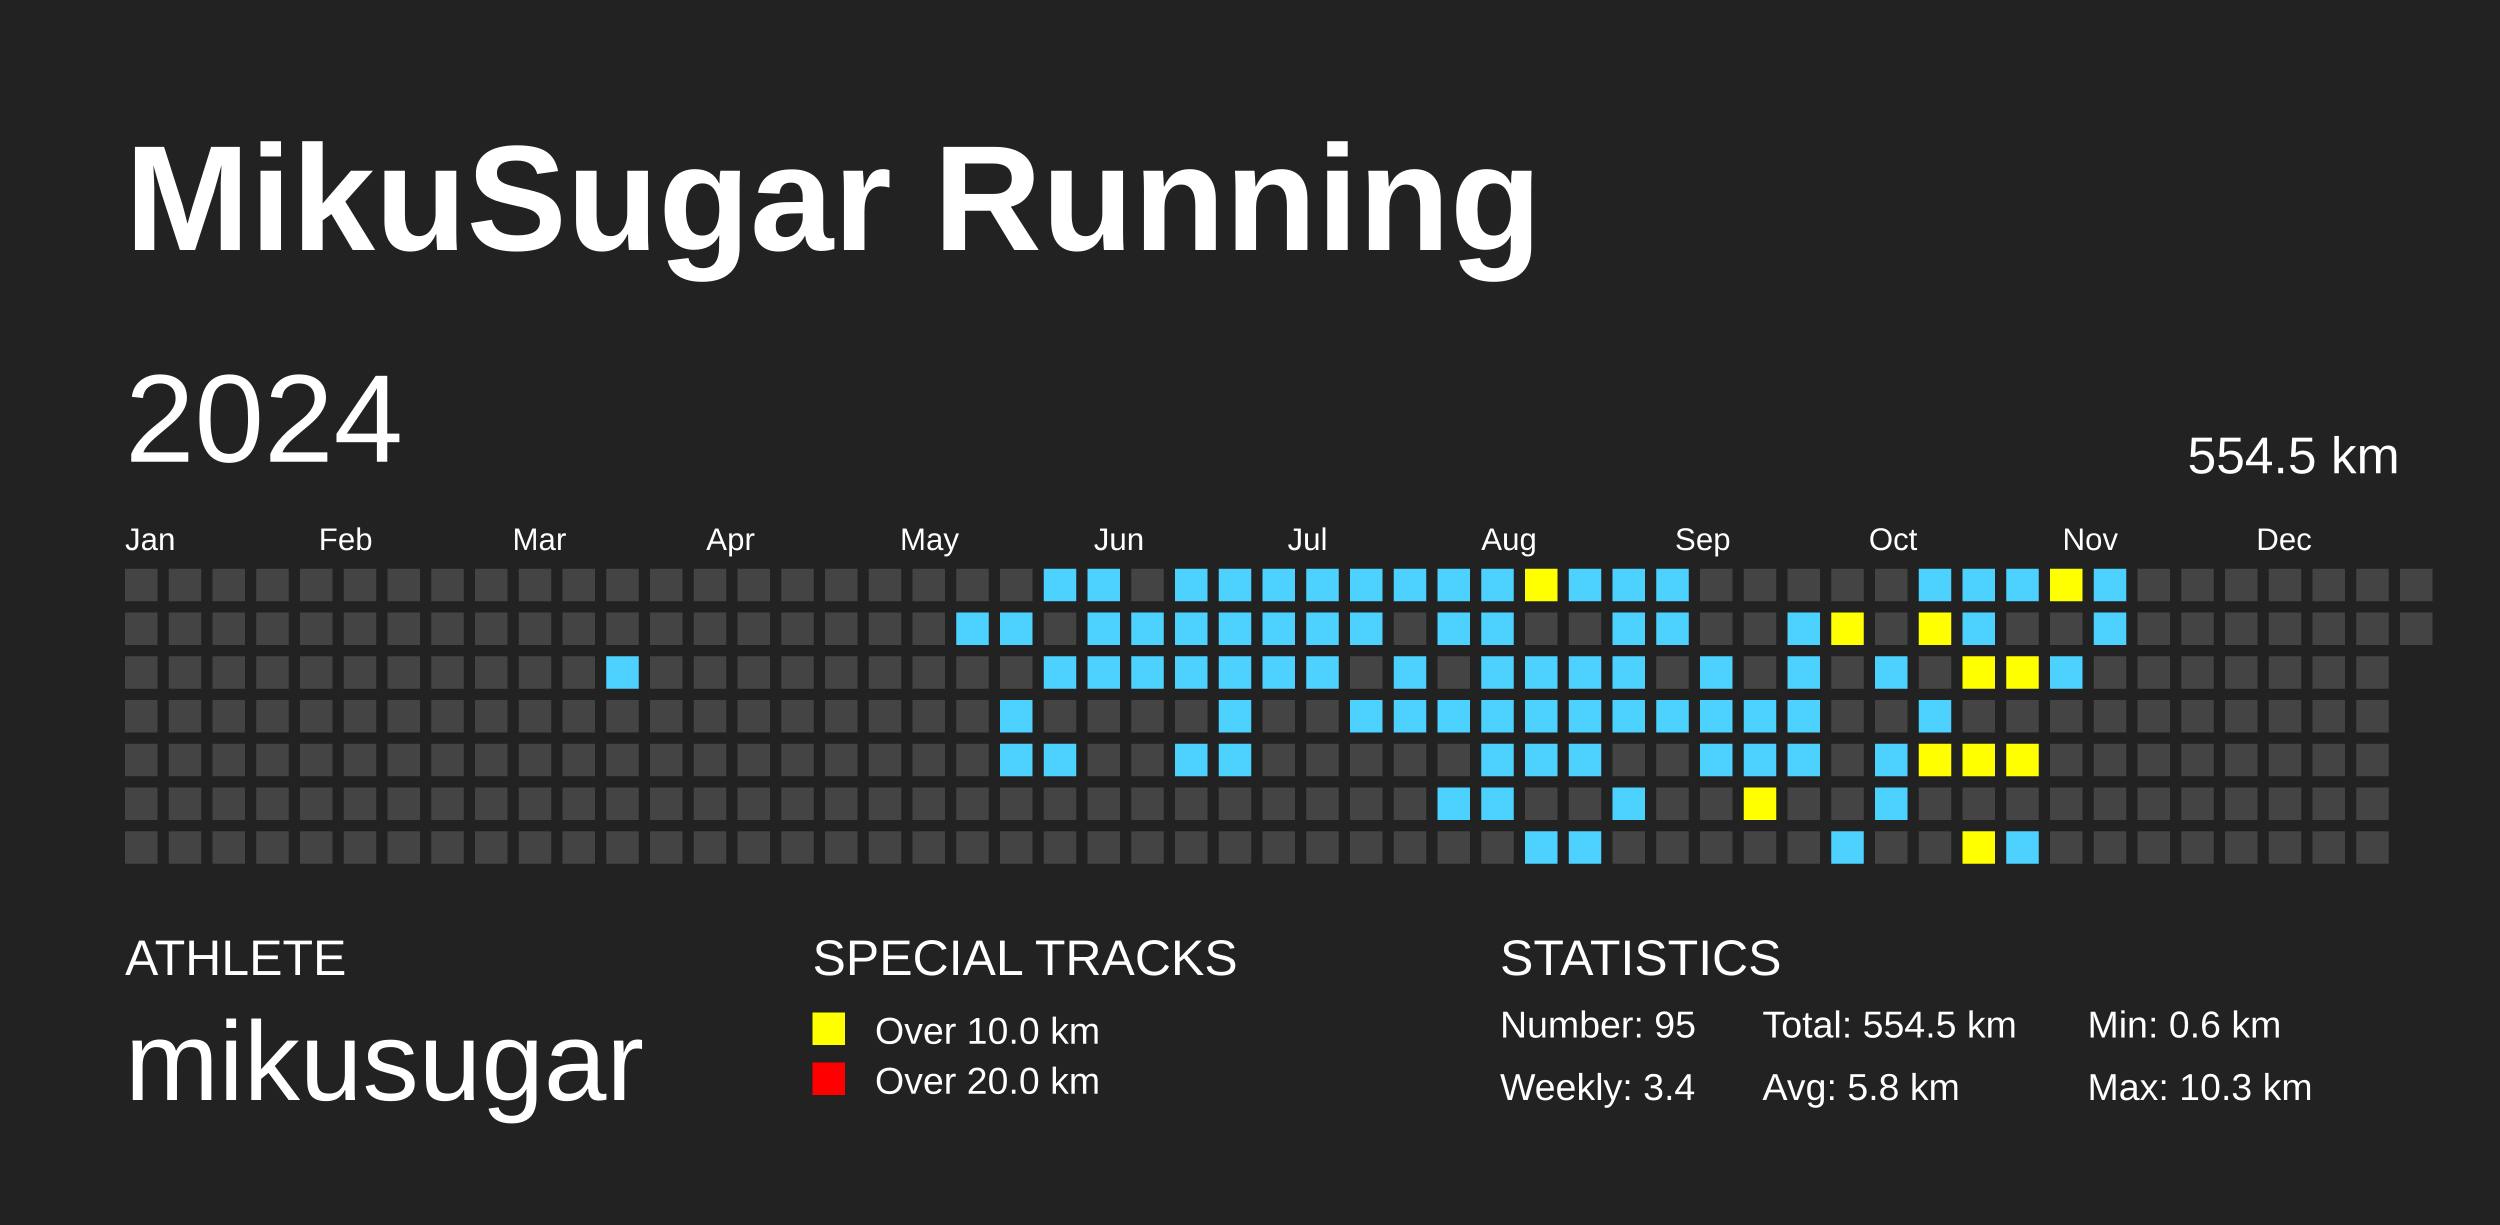
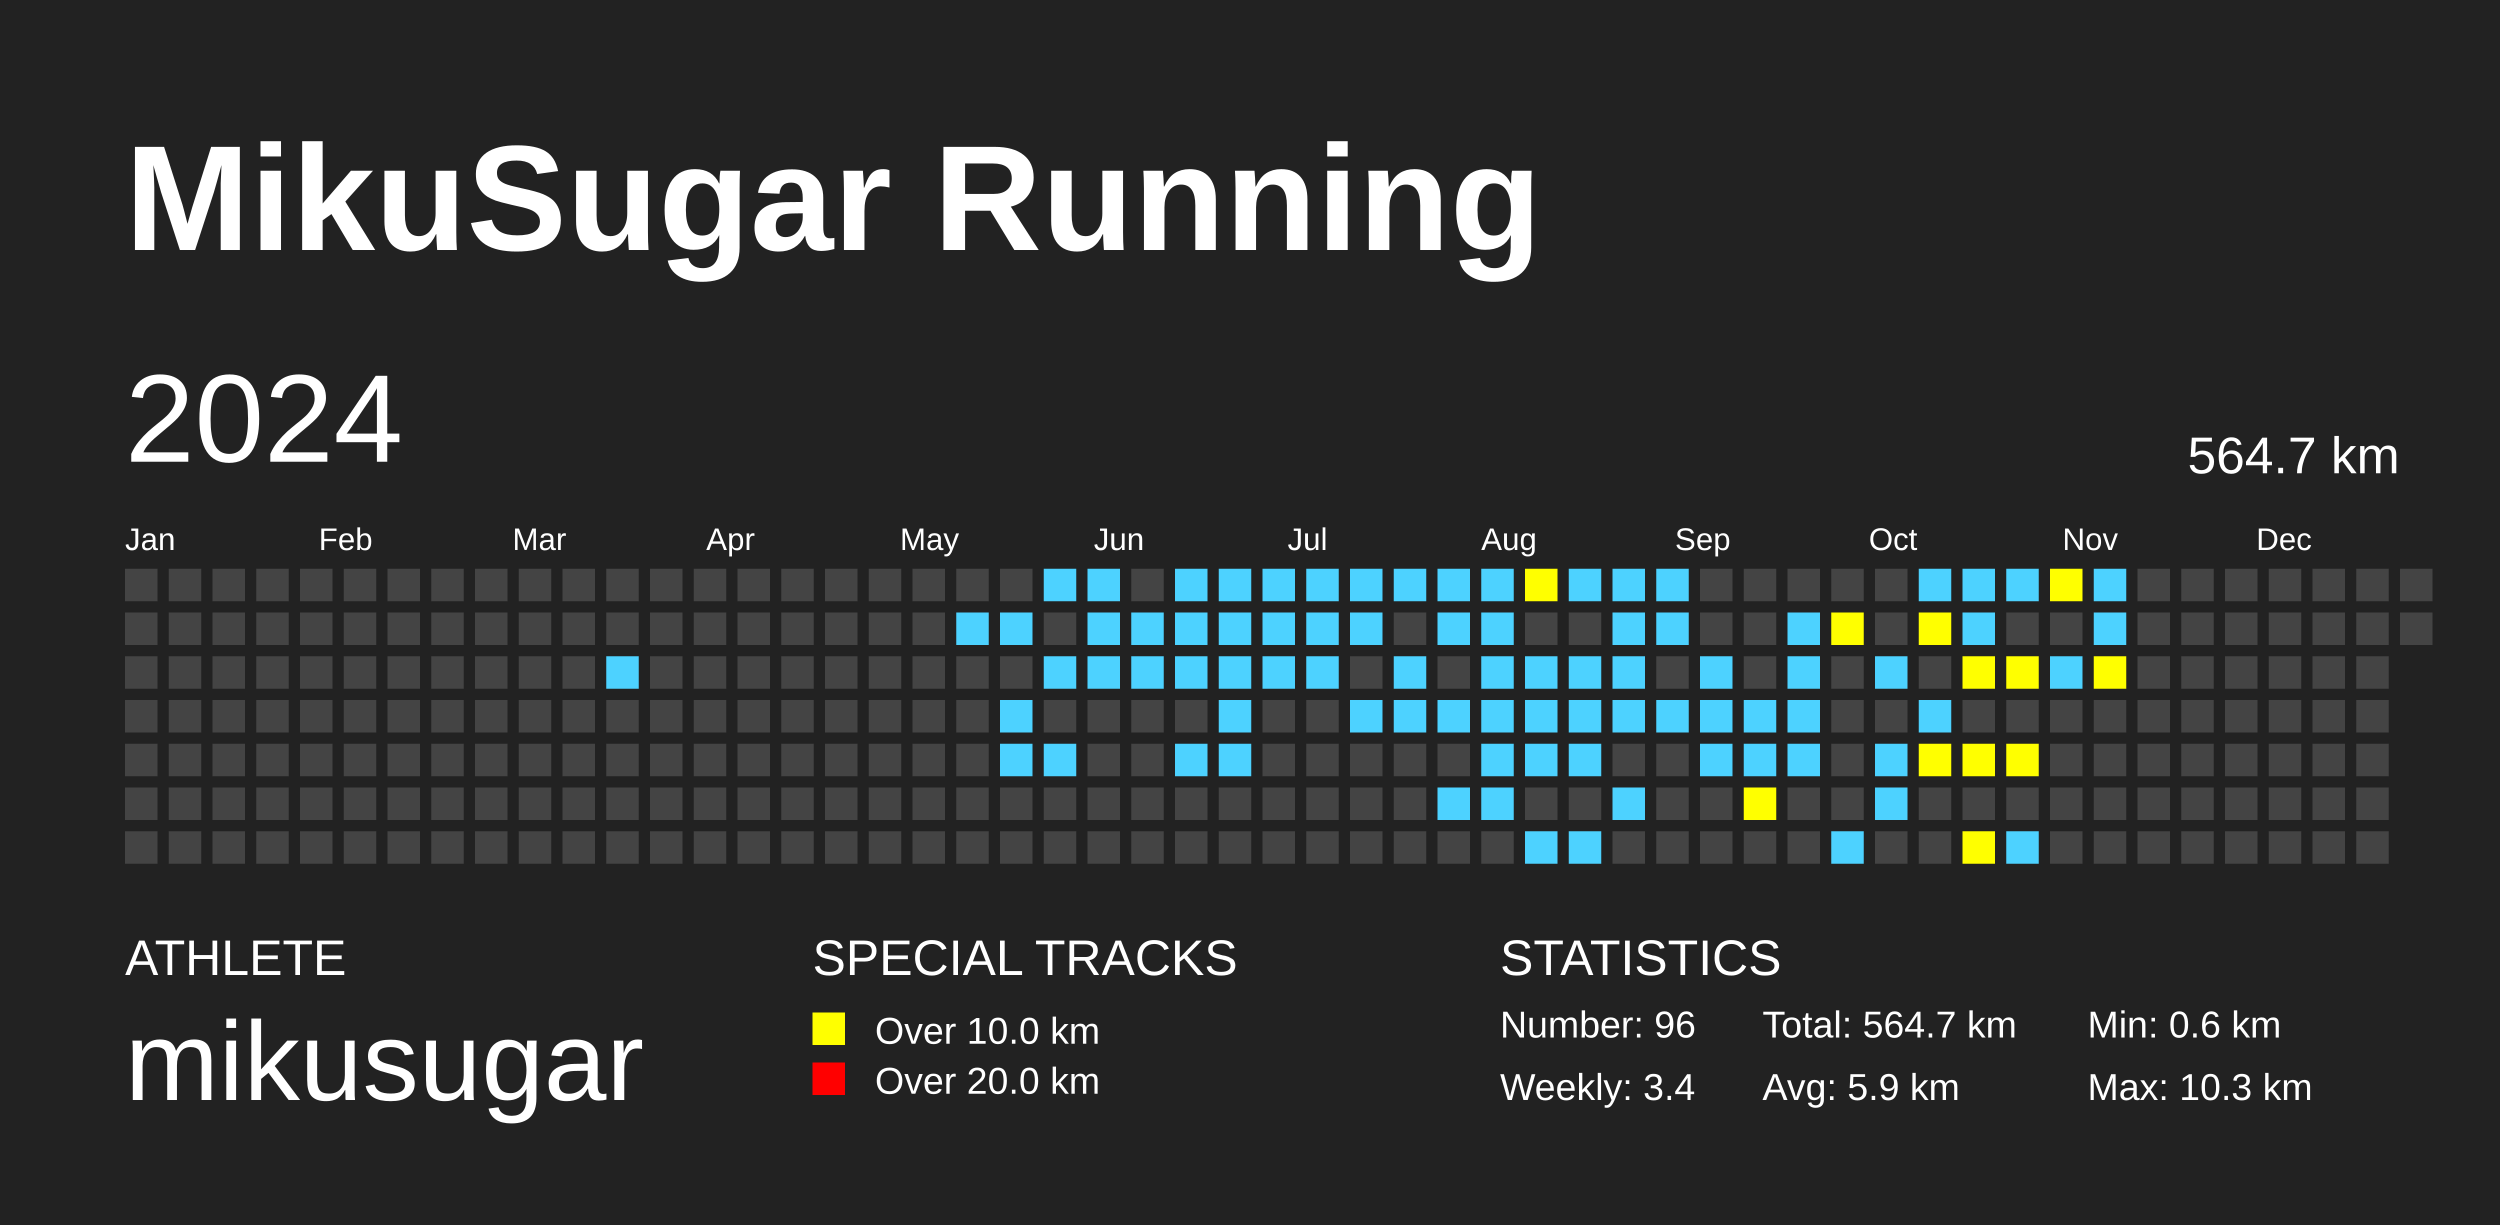
<svg xmlns="http://www.w3.org/2000/svg" baseProfile="full" height="98mm" version="1.1" viewBox="0,0,200,98" width="200mm">
  <defs />
  <rect fill="#222222" height="98" width="200" x="0" y="0" />
  <text fill="#FFFFFF" style="font-size:12px; font-family:Arial; font-weight:bold;" x="10" y="20">MikuSugar Running</text>
  <text fill="#FFFFFF" style="font-size:4px; font-family:Arial" x="10" y="78">ATHLETE</text>
  <text fill="#FFFFFF" style="font-size:9px; font-family:Arial" x="10" y="88">mikusugar</text>
  <text fill="#FFFFFF" style="font-size:4px; font-family:Arial" x="65" y="78">SPECIAL TRACKS</text>
  <rect fill="yellow" height="2.6" width="2.6" x="65" y="81" />
  <text fill="#FFFFFF" style="font-size:3px; font-family:Arial" x="70" y="83.5">Over 10.0 km</text>
  <rect fill="red" height="2.6" width="2.6" x="65" y="85" />
  <text fill="#FFFFFF" style="font-size:3px; font-family:Arial" x="70" y="87.5">Over 20.0 km</text>
  <text fill="#FFFFFF" style="font-size:4px; font-family:Arial" x="120" y="78">STATISTICS</text>
-   <text fill="#FFFFFF" style="font-size:3px; font-family:Arial" x="120" y="83">Number: 95</text>
+   <text fill="#FFFFFF" style="font-size:3px; font-family:Arial" x="120" y="83">Number: 96</text>
  <text fill="#FFFFFF" style="font-size:3px; font-family:Arial" x="120" y="88">Weekly: 3.4</text>
-   <text fill="#FFFFFF" style="font-size:3px; font-family:Arial" x="141" y="83">Total: 554.5 km</text>
-   <text fill="#FFFFFF" style="font-size:3px; font-family:Arial" x="141" y="88">Avg: 5.8 km</text>
+   <text fill="#FFFFFF" style="font-size:3px; font-family:Arial" x="141" y="83">Total: 564.7 km</text>
+   <text fill="#FFFFFF" style="font-size:3px; font-family:Arial" x="141" y="88">Avg: 5.9 km</text>
  <text fill="#FFFFFF" style="font-size:3px; font-family:Arial" x="167" y="83">Min: 0.6 km</text>
  <text fill="#FFFFFF" style="font-size:3px; font-family:Arial" x="167" y="88">Max: 10.3 km</text>
  <text dominant-baseline="hanging" fill="#FFFFFF" style="font-size:10.0px; font-family:Arial;" x="10" y="30">2024</text>
-   <text dominant-baseline="hanging" fill="#FFFFFF" style="font-size:4.125px; font-family:Arial;" x="175" y="35">554.5 km</text>
+   <text dominant-baseline="hanging" fill="#FFFFFF" style="font-size:4.125px; font-family:Arial;" x="175" y="35">564.7 km</text>
  <text fill="#FFFFFF" style="font-size:2.5px; font-family:Arial" x="10.0" y="44">Jan</text>
  <text fill="#FFFFFF" style="font-size:2.5px; font-family:Arial" x="25.5" y="44">Feb</text>
  <text fill="#FFFFFF" style="font-size:2.5px; font-family:Arial" x="41.0" y="44">Mar</text>
  <text fill="#FFFFFF" style="font-size:2.5px; font-family:Arial" x="56.5" y="44">Apr</text>
  <text fill="#FFFFFF" style="font-size:2.5px; font-family:Arial" x="72.0" y="44">May</text>
  <text fill="#FFFFFF" style="font-size:2.5px; font-family:Arial" x="87.5" y="44">Jun</text>
  <text fill="#FFFFFF" style="font-size:2.5px; font-family:Arial" x="103.0" y="44">Jul</text>
  <text fill="#FFFFFF" style="font-size:2.5px; font-family:Arial" x="118.5" y="44">Aug</text>
  <text fill="#FFFFFF" style="font-size:2.5px; font-family:Arial" x="134.0" y="44">Sep</text>
  <text fill="#FFFFFF" style="font-size:2.5px; font-family:Arial" x="149.5" y="44">Oct</text>
  <text fill="#FFFFFF" style="font-size:2.5px; font-family:Arial" x="165.0" y="44">Nov</text>
  <text fill="#FFFFFF" style="font-size:2.5px; font-family:Arial" x="180.5" y="44">Dec</text>
  <rect fill="#444444" height="2.6" width="2.6" x="10.0" y="45.5" />
  <rect fill="#444444" height="2.6" width="2.6" x="10.0" y="49.0" />
  <rect fill="#444444" height="2.6" width="2.6" x="10.0" y="52.5" />
  <rect fill="#444444" height="2.6" width="2.6" x="10.0" y="56.0" />
  <rect fill="#444444" height="2.6" width="2.6" x="10.0" y="59.5" />
  <rect fill="#444444" height="2.6" width="2.6" x="10.0" y="63.0" />
  <rect fill="#444444" height="2.6" width="2.6" x="10.0" y="66.5" />
  <rect fill="#444444" height="2.6" width="2.6" x="13.5" y="45.5" />
  <rect fill="#444444" height="2.6" width="2.6" x="13.5" y="49.0" />
  <rect fill="#444444" height="2.6" width="2.6" x="13.5" y="52.5" />
  <rect fill="#444444" height="2.6" width="2.6" x="13.5" y="56.0" />
  <rect fill="#444444" height="2.6" width="2.6" x="13.5" y="59.5" />
  <rect fill="#444444" height="2.6" width="2.6" x="13.5" y="63.0" />
  <rect fill="#444444" height="2.6" width="2.6" x="13.5" y="66.5" />
  <rect fill="#444444" height="2.6" width="2.6" x="17.0" y="45.5" />
  <rect fill="#444444" height="2.6" width="2.6" x="17.0" y="49.0" />
  <rect fill="#444444" height="2.6" width="2.6" x="17.0" y="52.5" />
  <rect fill="#444444" height="2.6" width="2.6" x="17.0" y="56.0" />
  <rect fill="#444444" height="2.6" width="2.6" x="17.0" y="59.5" />
  <rect fill="#444444" height="2.6" width="2.6" x="17.0" y="63.0" />
  <rect fill="#444444" height="2.6" width="2.6" x="17.0" y="66.5" />
  <rect fill="#444444" height="2.6" width="2.6" x="20.5" y="45.5" />
  <rect fill="#444444" height="2.6" width="2.6" x="20.5" y="49.0" />
  <rect fill="#444444" height="2.6" width="2.6" x="20.5" y="52.5" />
  <rect fill="#444444" height="2.6" width="2.6" x="20.5" y="56.0" />
  <rect fill="#444444" height="2.6" width="2.6" x="20.5" y="59.5" />
  <rect fill="#444444" height="2.6" width="2.6" x="20.5" y="63.0" />
  <rect fill="#444444" height="2.6" width="2.6" x="20.5" y="66.5" />
  <rect fill="#444444" height="2.6" width="2.6" x="24.0" y="45.5" />
  <rect fill="#444444" height="2.6" width="2.6" x="24.0" y="49.0" />
  <rect fill="#444444" height="2.6" width="2.6" x="24.0" y="52.5" />
  <rect fill="#444444" height="2.6" width="2.6" x="24.0" y="56.0" />
  <rect fill="#444444" height="2.6" width="2.6" x="24.0" y="59.5" />
  <rect fill="#444444" height="2.6" width="2.6" x="24.0" y="63.0" />
  <rect fill="#444444" height="2.6" width="2.6" x="24.0" y="66.5" />
  <rect fill="#444444" height="2.6" width="2.6" x="27.5" y="45.5" />
  <rect fill="#444444" height="2.6" width="2.6" x="27.5" y="49.0" />
  <rect fill="#444444" height="2.6" width="2.6" x="27.5" y="52.5" />
  <rect fill="#444444" height="2.6" width="2.6" x="27.5" y="56.0" />
  <rect fill="#444444" height="2.6" width="2.6" x="27.5" y="59.5" />
  <rect fill="#444444" height="2.6" width="2.6" x="27.5" y="63.0" />
  <rect fill="#444444" height="2.6" width="2.6" x="27.5" y="66.5" />
  <rect fill="#444444" height="2.6" width="2.6" x="31.0" y="45.5" />
  <rect fill="#444444" height="2.6" width="2.6" x="31.0" y="49.0" />
  <rect fill="#444444" height="2.6" width="2.6" x="31.0" y="52.5" />
  <rect fill="#444444" height="2.6" width="2.6" x="31.0" y="56.0" />
  <rect fill="#444444" height="2.6" width="2.6" x="31.0" y="59.5" />
  <rect fill="#444444" height="2.6" width="2.6" x="31.0" y="63.0" />
  <rect fill="#444444" height="2.6" width="2.6" x="31.0" y="66.5" />
  <rect fill="#444444" height="2.6" width="2.6" x="34.5" y="45.5" />
  <rect fill="#444444" height="2.6" width="2.6" x="34.5" y="49.0" />
  <rect fill="#444444" height="2.6" width="2.6" x="34.5" y="52.5" />
  <rect fill="#444444" height="2.6" width="2.6" x="34.5" y="56.0" />
  <rect fill="#444444" height="2.6" width="2.6" x="34.5" y="59.5" />
  <rect fill="#444444" height="2.6" width="2.6" x="34.5" y="63.0" />
  <rect fill="#444444" height="2.6" width="2.6" x="34.5" y="66.5" />
  <rect fill="#444444" height="2.6" width="2.6" x="38.0" y="45.5" />
  <rect fill="#444444" height="2.6" width="2.6" x="38.0" y="49.0" />
  <rect fill="#444444" height="2.6" width="2.6" x="38.0" y="52.5" />
  <rect fill="#444444" height="2.6" width="2.6" x="38.0" y="56.0" />
  <rect fill="#444444" height="2.6" width="2.6" x="38.0" y="59.5" />
  <rect fill="#444444" height="2.6" width="2.6" x="38.0" y="63.0" />
  <rect fill="#444444" height="2.6" width="2.6" x="38.0" y="66.5" />
  <rect fill="#444444" height="2.6" width="2.6" x="41.5" y="45.5" />
  <rect fill="#444444" height="2.6" width="2.6" x="41.5" y="49.0" />
  <rect fill="#444444" height="2.6" width="2.6" x="41.5" y="52.5" />
  <rect fill="#444444" height="2.6" width="2.6" x="41.5" y="56.0" />
  <rect fill="#444444" height="2.6" width="2.6" x="41.5" y="59.5" />
  <rect fill="#444444" height="2.6" width="2.6" x="41.5" y="63.0" />
  <rect fill="#444444" height="2.6" width="2.6" x="41.5" y="66.5" />
  <rect fill="#444444" height="2.6" width="2.6" x="45.0" y="45.5" />
  <rect fill="#444444" height="2.6" width="2.6" x="45.0" y="49.0" />
  <rect fill="#444444" height="2.6" width="2.6" x="45.0" y="52.5" />
  <rect fill="#444444" height="2.6" width="2.6" x="45.0" y="56.0" />
  <rect fill="#444444" height="2.6" width="2.6" x="45.0" y="59.5" />
  <rect fill="#444444" height="2.6" width="2.6" x="45.0" y="63.0" />
  <rect fill="#444444" height="2.6" width="2.6" x="45.0" y="66.5" />
  <rect fill="#444444" height="2.6" width="2.6" x="48.5" y="45.5" />
  <rect fill="#444444" height="2.6" width="2.6" x="48.5" y="49.0" />
  <rect fill="#4DD2FF" height="2.6" width="2.6" x="48.5" y="52.5" />
  <rect fill="#444444" height="2.6" width="2.6" x="48.5" y="56.0" />
  <rect fill="#444444" height="2.6" width="2.6" x="48.5" y="59.5" />
  <rect fill="#444444" height="2.6" width="2.6" x="48.5" y="63.0" />
  <rect fill="#444444" height="2.6" width="2.6" x="48.5" y="66.5" />
  <rect fill="#444444" height="2.6" width="2.6" x="52.0" y="45.5" />
  <rect fill="#444444" height="2.6" width="2.6" x="52.0" y="49.0" />
  <rect fill="#444444" height="2.6" width="2.6" x="52.0" y="52.5" />
  <rect fill="#444444" height="2.6" width="2.6" x="52.0" y="56.0" />
  <rect fill="#444444" height="2.6" width="2.6" x="52.0" y="59.5" />
  <rect fill="#444444" height="2.6" width="2.6" x="52.0" y="63.0" />
  <rect fill="#444444" height="2.6" width="2.6" x="52.0" y="66.5" />
  <rect fill="#444444" height="2.6" width="2.6" x="55.5" y="45.5" />
  <rect fill="#444444" height="2.6" width="2.6" x="55.5" y="49.0" />
  <rect fill="#444444" height="2.6" width="2.6" x="55.5" y="52.5" />
  <rect fill="#444444" height="2.6" width="2.6" x="55.5" y="56.0" />
  <rect fill="#444444" height="2.6" width="2.6" x="55.5" y="59.5" />
  <rect fill="#444444" height="2.6" width="2.6" x="55.5" y="63.0" />
  <rect fill="#444444" height="2.6" width="2.6" x="55.5" y="66.5" />
  <rect fill="#444444" height="2.6" width="2.6" x="59.0" y="45.5" />
  <rect fill="#444444" height="2.6" width="2.6" x="59.0" y="49.0" />
  <rect fill="#444444" height="2.6" width="2.6" x="59.0" y="52.5" />
  <rect fill="#444444" height="2.6" width="2.6" x="59.0" y="56.0" />
  <rect fill="#444444" height="2.6" width="2.6" x="59.0" y="59.5" />
  <rect fill="#444444" height="2.6" width="2.6" x="59.0" y="63.0" />
  <rect fill="#444444" height="2.6" width="2.6" x="59.0" y="66.5" />
  <rect fill="#444444" height="2.6" width="2.6" x="62.5" y="45.5" />
  <rect fill="#444444" height="2.6" width="2.6" x="62.5" y="49.0" />
  <rect fill="#444444" height="2.6" width="2.6" x="62.5" y="52.5" />
  <rect fill="#444444" height="2.6" width="2.6" x="62.5" y="56.0" />
  <rect fill="#444444" height="2.6" width="2.6" x="62.5" y="59.5" />
  <rect fill="#444444" height="2.6" width="2.6" x="62.5" y="63.0" />
  <rect fill="#444444" height="2.6" width="2.6" x="62.5" y="66.5" />
  <rect fill="#444444" height="2.6" width="2.6" x="66.0" y="45.5" />
  <rect fill="#444444" height="2.6" width="2.6" x="66.0" y="49.0" />
  <rect fill="#444444" height="2.6" width="2.6" x="66.0" y="52.5" />
  <rect fill="#444444" height="2.6" width="2.6" x="66.0" y="56.0" />
  <rect fill="#444444" height="2.6" width="2.6" x="66.0" y="59.5" />
  <rect fill="#444444" height="2.6" width="2.6" x="66.0" y="63.0" />
  <rect fill="#444444" height="2.6" width="2.6" x="66.0" y="66.5" />
  <rect fill="#444444" height="2.6" width="2.6" x="69.5" y="45.5" />
  <rect fill="#444444" height="2.6" width="2.6" x="69.5" y="49.0" />
  <rect fill="#444444" height="2.6" width="2.6" x="69.5" y="52.5" />
  <rect fill="#444444" height="2.6" width="2.6" x="69.5" y="56.0" />
  <rect fill="#444444" height="2.6" width="2.6" x="69.5" y="59.5" />
  <rect fill="#444444" height="2.6" width="2.6" x="69.5" y="63.0" />
  <rect fill="#444444" height="2.6" width="2.6" x="69.5" y="66.5" />
  <rect fill="#444444" height="2.6" width="2.6" x="73.0" y="45.5" />
  <rect fill="#444444" height="2.6" width="2.6" x="73.0" y="49.0" />
  <rect fill="#444444" height="2.6" width="2.6" x="73.0" y="52.5" />
  <rect fill="#444444" height="2.6" width="2.6" x="73.0" y="56.0" />
  <rect fill="#444444" height="2.6" width="2.6" x="73.0" y="59.5" />
  <rect fill="#444444" height="2.6" width="2.6" x="73.0" y="63.0" />
  <rect fill="#444444" height="2.6" width="2.6" x="73.0" y="66.5" />
  <rect fill="#444444" height="2.6" width="2.6" x="76.5" y="45.5" />
  <rect fill="#4DD2FF" height="2.6" width="2.6" x="76.5" y="49.0" />
  <rect fill="#444444" height="2.6" width="2.6" x="76.5" y="52.5" />
  <rect fill="#444444" height="2.6" width="2.6" x="76.5" y="56.0" />
  <rect fill="#444444" height="2.6" width="2.6" x="76.5" y="59.5" />
  <rect fill="#444444" height="2.6" width="2.6" x="76.5" y="63.0" />
  <rect fill="#444444" height="2.6" width="2.6" x="76.5" y="66.5" />
  <rect fill="#444444" height="2.6" width="2.6" x="80.0" y="45.5" />
  <rect fill="#4DD2FF" height="2.6" width="2.6" x="80.0" y="49.0" />
  <rect fill="#444444" height="2.6" width="2.6" x="80.0" y="52.5" />
  <rect fill="#4DD2FF" height="2.6" width="2.6" x="80.0" y="56.0" />
  <rect fill="#4DD2FF" height="2.6" width="2.6" x="80.0" y="59.5" />
  <rect fill="#444444" height="2.6" width="2.6" x="80.0" y="63.0" />
  <rect fill="#444444" height="2.6" width="2.6" x="80.0" y="66.5" />
  <rect fill="#4DD2FF" height="2.6" width="2.6" x="83.5" y="45.5" />
  <rect fill="#444444" height="2.6" width="2.6" x="83.5" y="49.0" />
  <rect fill="#4DD2FF" height="2.6" width="2.6" x="83.5" y="52.5" />
  <rect fill="#444444" height="2.6" width="2.6" x="83.5" y="56.0" />
  <rect fill="#4DD2FF" height="2.6" width="2.6" x="83.5" y="59.5" />
  <rect fill="#444444" height="2.6" width="2.6" x="83.5" y="63.0" />
  <rect fill="#444444" height="2.6" width="2.6" x="83.5" y="66.5" />
  <rect fill="#4DD2FF" height="2.6" width="2.6" x="87.0" y="45.5" />
  <rect fill="#4DD2FF" height="2.6" width="2.6" x="87.0" y="49.0" />
  <rect fill="#4DD2FF" height="2.6" width="2.6" x="87.0" y="52.5" />
  <rect fill="#444444" height="2.6" width="2.6" x="87.0" y="56.0" />
  <rect fill="#444444" height="2.6" width="2.6" x="87.0" y="59.5" />
  <rect fill="#444444" height="2.6" width="2.6" x="87.0" y="63.0" />
  <rect fill="#444444" height="2.6" width="2.6" x="87.0" y="66.5" />
  <rect fill="#444444" height="2.6" width="2.6" x="90.5" y="45.5" />
  <rect fill="#4DD2FF" height="2.6" width="2.6" x="90.5" y="49.0" />
  <rect fill="#4DD2FF" height="2.6" width="2.6" x="90.5" y="52.5" />
  <rect fill="#444444" height="2.6" width="2.6" x="90.5" y="56.0" />
  <rect fill="#444444" height="2.6" width="2.6" x="90.5" y="59.5" />
  <rect fill="#444444" height="2.6" width="2.6" x="90.5" y="63.0" />
  <rect fill="#444444" height="2.6" width="2.6" x="90.5" y="66.5" />
  <rect fill="#4DD2FF" height="2.6" width="2.6" x="94.0" y="45.5" />
  <rect fill="#4DD2FF" height="2.6" width="2.6" x="94.0" y="49.0" />
  <rect fill="#4DD2FF" height="2.6" width="2.6" x="94.0" y="52.5" />
  <rect fill="#444444" height="2.6" width="2.6" x="94.0" y="56.0" />
  <rect fill="#4DD2FF" height="2.6" width="2.6" x="94.0" y="59.5" />
  <rect fill="#444444" height="2.6" width="2.6" x="94.0" y="63.0" />
  <rect fill="#444444" height="2.6" width="2.6" x="94.0" y="66.5" />
  <rect fill="#4DD2FF" height="2.6" width="2.6" x="97.5" y="45.5" />
  <rect fill="#4DD2FF" height="2.6" width="2.6" x="97.5" y="49.0" />
  <rect fill="#4DD2FF" height="2.6" width="2.6" x="97.5" y="52.5" />
  <rect fill="#4DD2FF" height="2.6" width="2.6" x="97.5" y="56.0" />
  <rect fill="#4DD2FF" height="2.6" width="2.6" x="97.5" y="59.5" />
  <rect fill="#444444" height="2.6" width="2.6" x="97.5" y="63.0" />
  <rect fill="#444444" height="2.6" width="2.6" x="97.5" y="66.5" />
  <rect fill="#4DD2FF" height="2.6" width="2.6" x="101.0" y="45.5" />
  <rect fill="#4DD2FF" height="2.6" width="2.6" x="101.0" y="49.0" />
  <rect fill="#4DD2FF" height="2.6" width="2.6" x="101.0" y="52.5" />
  <rect fill="#444444" height="2.6" width="2.6" x="101.0" y="56.0" />
  <rect fill="#444444" height="2.6" width="2.6" x="101.0" y="59.5" />
  <rect fill="#444444" height="2.6" width="2.6" x="101.0" y="63.0" />
  <rect fill="#444444" height="2.6" width="2.6" x="101.0" y="66.5" />
  <rect fill="#4DD2FF" height="2.6" width="2.6" x="104.5" y="45.5" />
  <rect fill="#4DD2FF" height="2.6" width="2.6" x="104.5" y="49.0" />
  <rect fill="#4DD2FF" height="2.6" width="2.6" x="104.5" y="52.5" />
  <rect fill="#444444" height="2.6" width="2.6" x="104.5" y="56.0" />
  <rect fill="#444444" height="2.6" width="2.6" x="104.5" y="59.5" />
  <rect fill="#444444" height="2.6" width="2.6" x="104.5" y="63.0" />
  <rect fill="#444444" height="2.6" width="2.6" x="104.5" y="66.5" />
  <rect fill="#4DD2FF" height="2.6" width="2.6" x="108.0" y="45.5" />
  <rect fill="#4DD2FF" height="2.6" width="2.6" x="108.0" y="49.0" />
  <rect fill="#444444" height="2.6" width="2.6" x="108.0" y="52.5" />
  <rect fill="#4DD2FF" height="2.6" width="2.6" x="108.0" y="56.0" />
  <rect fill="#444444" height="2.6" width="2.6" x="108.0" y="59.5" />
  <rect fill="#444444" height="2.6" width="2.6" x="108.0" y="63.0" />
  <rect fill="#444444" height="2.6" width="2.6" x="108.0" y="66.5" />
  <rect fill="#4DD2FF" height="2.6" width="2.6" x="111.5" y="45.5" />
  <rect fill="#444444" height="2.6" width="2.6" x="111.5" y="49.0" />
  <rect fill="#4DD2FF" height="2.6" width="2.6" x="111.5" y="52.5" />
  <rect fill="#4DD2FF" height="2.6" width="2.6" x="111.5" y="56.0" />
  <rect fill="#444444" height="2.6" width="2.6" x="111.5" y="59.5" />
  <rect fill="#444444" height="2.6" width="2.6" x="111.5" y="63.0" />
  <rect fill="#444444" height="2.6" width="2.6" x="111.5" y="66.5" />
  <rect fill="#4DD2FF" height="2.6" width="2.6" x="115.0" y="45.5" />
  <rect fill="#4DD2FF" height="2.6" width="2.6" x="115.0" y="49.0" />
  <rect fill="#444444" height="2.6" width="2.6" x="115.0" y="52.5" />
  <rect fill="#4DD2FF" height="2.6" width="2.6" x="115.0" y="56.0" />
  <rect fill="#444444" height="2.6" width="2.6" x="115.0" y="59.5" />
  <rect fill="#4DD2FF" height="2.6" width="2.6" x="115.0" y="63.0" />
  <rect fill="#444444" height="2.6" width="2.6" x="115.0" y="66.5" />
  <rect fill="#4DD2FF" height="2.6" width="2.6" x="118.5" y="45.5" />
  <rect fill="#4DD2FF" height="2.6" width="2.6" x="118.5" y="49.0" />
  <rect fill="#4DD2FF" height="2.6" width="2.6" x="118.5" y="52.5" />
  <rect fill="#4DD2FF" height="2.6" width="2.6" x="118.5" y="56.0" />
  <rect fill="#4DD2FF" height="2.6" width="2.6" x="118.5" y="59.5" />
  <rect fill="#4DD2FF" height="2.6" width="2.6" x="118.5" y="63.0" />
  <rect fill="#444444" height="2.6" width="2.6" x="118.5" y="66.5" />
  <rect fill="yellow" height="2.6" width="2.6" x="122.0" y="45.5" />
  <rect fill="#444444" height="2.6" width="2.6" x="122.0" y="49.0" />
  <rect fill="#4DD2FF" height="2.6" width="2.6" x="122.0" y="52.5" />
  <rect fill="#4DD2FF" height="2.6" width="2.6" x="122.0" y="56.0" />
  <rect fill="#4DD2FF" height="2.6" width="2.6" x="122.0" y="59.5" />
  <rect fill="#444444" height="2.6" width="2.6" x="122.0" y="63.0" />
  <rect fill="#4DD2FF" height="2.6" width="2.6" x="122.0" y="66.5" />
  <rect fill="#4DD2FF" height="2.6" width="2.6" x="125.5" y="45.5" />
  <rect fill="#444444" height="2.6" width="2.6" x="125.5" y="49.0" />
  <rect fill="#4DD2FF" height="2.6" width="2.6" x="125.5" y="52.5" />
  <rect fill="#4DD2FF" height="2.6" width="2.6" x="125.5" y="56.0" />
  <rect fill="#4DD2FF" height="2.6" width="2.6" x="125.5" y="59.5" />
  <rect fill="#444444" height="2.6" width="2.6" x="125.5" y="63.0" />
  <rect fill="#4DD2FF" height="2.6" width="2.6" x="125.5" y="66.5" />
  <rect fill="#4DD2FF" height="2.6" width="2.6" x="129.0" y="45.5" />
  <rect fill="#4DD2FF" height="2.6" width="2.6" x="129.0" y="49.0" />
  <rect fill="#4DD2FF" height="2.6" width="2.6" x="129.0" y="52.5" />
  <rect fill="#4DD2FF" height="2.6" width="2.6" x="129.0" y="56.0" />
  <rect fill="#444444" height="2.6" width="2.6" x="129.0" y="59.5" />
  <rect fill="#4DD2FF" height="2.6" width="2.6" x="129.0" y="63.0" />
  <rect fill="#444444" height="2.6" width="2.6" x="129.0" y="66.5" />
  <rect fill="#4DD2FF" height="2.6" width="2.6" x="132.5" y="45.5" />
  <rect fill="#4DD2FF" height="2.6" width="2.6" x="132.5" y="49.0" />
  <rect fill="#444444" height="2.6" width="2.6" x="132.5" y="52.5" />
  <rect fill="#4DD2FF" height="2.6" width="2.6" x="132.5" y="56.0" />
  <rect fill="#444444" height="2.6" width="2.6" x="132.5" y="59.5" />
  <rect fill="#444444" height="2.6" width="2.6" x="132.5" y="63.0" />
  <rect fill="#444444" height="2.6" width="2.6" x="132.5" y="66.5" />
  <rect fill="#444444" height="2.6" width="2.6" x="136.0" y="45.5" />
  <rect fill="#444444" height="2.6" width="2.6" x="136.0" y="49.0" />
  <rect fill="#4DD2FF" height="2.6" width="2.6" x="136.0" y="52.5" />
  <rect fill="#4DD2FF" height="2.6" width="2.6" x="136.0" y="56.0" />
  <rect fill="#4DD2FF" height="2.6" width="2.6" x="136.0" y="59.5" />
  <rect fill="#444444" height="2.6" width="2.6" x="136.0" y="63.0" />
  <rect fill="#444444" height="2.6" width="2.6" x="136.0" y="66.5" />
  <rect fill="#444444" height="2.6" width="2.6" x="139.5" y="45.5" />
  <rect fill="#444444" height="2.6" width="2.6" x="139.5" y="49.0" />
  <rect fill="#444444" height="2.6" width="2.6" x="139.5" y="52.5" />
  <rect fill="#4DD2FF" height="2.6" width="2.6" x="139.5" y="56.0" />
  <rect fill="#4DD2FF" height="2.6" width="2.6" x="139.5" y="59.5" />
  <rect fill="yellow" height="2.6" width="2.6" x="139.5" y="63.0" />
  <rect fill="#444444" height="2.6" width="2.6" x="139.5" y="66.5" />
  <rect fill="#444444" height="2.6" width="2.6" x="143.0" y="45.5" />
  <rect fill="#4DD2FF" height="2.6" width="2.6" x="143.0" y="49.0" />
  <rect fill="#4DD2FF" height="2.6" width="2.6" x="143.0" y="52.5" />
  <rect fill="#4DD2FF" height="2.6" width="2.6" x="143.0" y="56.0" />
  <rect fill="#4DD2FF" height="2.6" width="2.6" x="143.0" y="59.5" />
  <rect fill="#444444" height="2.6" width="2.6" x="143.0" y="63.0" />
  <rect fill="#444444" height="2.6" width="2.6" x="143.0" y="66.5" />
  <rect fill="#444444" height="2.6" width="2.6" x="146.5" y="45.5" />
  <rect fill="yellow" height="2.6" width="2.6" x="146.5" y="49.0" />
  <rect fill="#444444" height="2.6" width="2.6" x="146.5" y="52.5" />
  <rect fill="#444444" height="2.6" width="2.6" x="146.5" y="56.0" />
  <rect fill="#444444" height="2.6" width="2.6" x="146.5" y="59.5" />
  <rect fill="#444444" height="2.6" width="2.6" x="146.5" y="63.0" />
  <rect fill="#4DD2FF" height="2.6" width="2.6" x="146.5" y="66.5" />
  <rect fill="#444444" height="2.6" width="2.6" x="150.0" y="45.5" />
  <rect fill="#444444" height="2.6" width="2.6" x="150.0" y="49.0" />
  <rect fill="#4DD2FF" height="2.6" width="2.6" x="150.0" y="52.5" />
  <rect fill="#444444" height="2.6" width="2.6" x="150.0" y="56.0" />
  <rect fill="#4DD2FF" height="2.6" width="2.6" x="150.0" y="59.5" />
  <rect fill="#4DD2FF" height="2.6" width="2.6" x="150.0" y="63.0" />
  <rect fill="#444444" height="2.6" width="2.6" x="150.0" y="66.5" />
  <rect fill="#4DD2FF" height="2.6" width="2.6" x="153.5" y="45.5" />
  <rect fill="yellow" height="2.6" width="2.6" x="153.5" y="49.0" />
  <rect fill="#444444" height="2.6" width="2.6" x="153.5" y="52.5" />
  <rect fill="#4DD2FF" height="2.6" width="2.6" x="153.5" y="56.0" />
  <rect fill="yellow" height="2.6" width="2.6" x="153.5" y="59.5" />
  <rect fill="#444444" height="2.6" width="2.6" x="153.5" y="63.0" />
  <rect fill="#444444" height="2.6" width="2.6" x="153.5" y="66.5" />
  <rect fill="#4DD2FF" height="2.6" width="2.6" x="157.0" y="45.5" />
  <rect fill="#4DD2FF" height="2.6" width="2.6" x="157.0" y="49.0" />
  <rect fill="yellow" height="2.6" width="2.6" x="157.0" y="52.5" />
  <rect fill="#444444" height="2.6" width="2.6" x="157.0" y="56.0" />
  <rect fill="yellow" height="2.6" width="2.6" x="157.0" y="59.5" />
  <rect fill="#444444" height="2.6" width="2.6" x="157.0" y="63.0" />
  <rect fill="yellow" height="2.6" width="2.6" x="157.0" y="66.5" />
  <rect fill="#4DD2FF" height="2.6" width="2.6" x="160.5" y="45.5" />
  <rect fill="#444444" height="2.6" width="2.6" x="160.5" y="49.0" />
  <rect fill="yellow" height="2.6" width="2.6" x="160.5" y="52.5" />
  <rect fill="#444444" height="2.6" width="2.6" x="160.5" y="56.0" />
  <rect fill="yellow" height="2.6" width="2.6" x="160.5" y="59.5" />
  <rect fill="#444444" height="2.6" width="2.6" x="160.5" y="63.0" />
  <rect fill="#4DD2FF" height="2.6" width="2.6" x="160.5" y="66.5" />
  <rect fill="yellow" height="2.6" width="2.6" x="164.0" y="45.5" />
  <rect fill="#444444" height="2.6" width="2.6" x="164.0" y="49.0" />
  <rect fill="#4DD2FF" height="2.6" width="2.6" x="164.0" y="52.5" />
  <rect fill="#444444" height="2.6" width="2.6" x="164.0" y="56.0" />
  <rect fill="#444444" height="2.6" width="2.6" x="164.0" y="59.5" />
  <rect fill="#444444" height="2.6" width="2.6" x="164.0" y="63.0" />
  <rect fill="#444444" height="2.6" width="2.6" x="164.0" y="66.5" />
  <rect fill="#4DD2FF" height="2.6" width="2.6" x="167.5" y="45.5" />
  <rect fill="#4DD2FF" height="2.6" width="2.6" x="167.5" y="49.0" />
-   <rect fill="#444444" height="2.6" width="2.6" x="167.5" y="52.5" />
+   <rect fill="yellow" height="2.6" width="2.6" x="167.5" y="52.5" />
  <rect fill="#444444" height="2.6" width="2.6" x="167.5" y="56.0" />
  <rect fill="#444444" height="2.6" width="2.6" x="167.5" y="59.5" />
  <rect fill="#444444" height="2.6" width="2.6" x="167.5" y="63.0" />
  <rect fill="#444444" height="2.6" width="2.6" x="167.5" y="66.5" />
  <rect fill="#444444" height="2.6" width="2.6" x="171.0" y="45.5" />
  <rect fill="#444444" height="2.6" width="2.6" x="171.0" y="49.0" />
  <rect fill="#444444" height="2.6" width="2.6" x="171.0" y="52.5" />
  <rect fill="#444444" height="2.6" width="2.6" x="171.0" y="56.0" />
  <rect fill="#444444" height="2.6" width="2.6" x="171.0" y="59.5" />
  <rect fill="#444444" height="2.6" width="2.6" x="171.0" y="63.0" />
  <rect fill="#444444" height="2.6" width="2.6" x="171.0" y="66.5" />
  <rect fill="#444444" height="2.6" width="2.6" x="174.5" y="45.5" />
  <rect fill="#444444" height="2.6" width="2.6" x="174.5" y="49.0" />
  <rect fill="#444444" height="2.6" width="2.6" x="174.5" y="52.5" />
  <rect fill="#444444" height="2.6" width="2.6" x="174.5" y="56.0" />
  <rect fill="#444444" height="2.6" width="2.6" x="174.5" y="59.5" />
  <rect fill="#444444" height="2.6" width="2.6" x="174.5" y="63.0" />
  <rect fill="#444444" height="2.6" width="2.6" x="174.5" y="66.5" />
  <rect fill="#444444" height="2.6" width="2.6" x="178.0" y="45.5" />
  <rect fill="#444444" height="2.6" width="2.6" x="178.0" y="49.0" />
  <rect fill="#444444" height="2.6" width="2.6" x="178.0" y="52.5" />
  <rect fill="#444444" height="2.6" width="2.6" x="178.0" y="56.0" />
  <rect fill="#444444" height="2.6" width="2.6" x="178.0" y="59.5" />
  <rect fill="#444444" height="2.6" width="2.6" x="178.0" y="63.0" />
  <rect fill="#444444" height="2.6" width="2.6" x="178.0" y="66.5" />
  <rect fill="#444444" height="2.6" width="2.6" x="181.5" y="45.5" />
  <rect fill="#444444" height="2.6" width="2.6" x="181.5" y="49.0" />
  <rect fill="#444444" height="2.6" width="2.6" x="181.5" y="52.5" />
  <rect fill="#444444" height="2.6" width="2.6" x="181.5" y="56.0" />
  <rect fill="#444444" height="2.6" width="2.6" x="181.5" y="59.5" />
  <rect fill="#444444" height="2.6" width="2.6" x="181.5" y="63.0" />
  <rect fill="#444444" height="2.6" width="2.6" x="181.5" y="66.5" />
  <rect fill="#444444" height="2.6" width="2.6" x="185.0" y="45.5" />
  <rect fill="#444444" height="2.6" width="2.6" x="185.0" y="49.0" />
  <rect fill="#444444" height="2.6" width="2.6" x="185.0" y="52.5" />
  <rect fill="#444444" height="2.6" width="2.6" x="185.0" y="56.0" />
  <rect fill="#444444" height="2.6" width="2.6" x="185.0" y="59.5" />
  <rect fill="#444444" height="2.6" width="2.6" x="185.0" y="63.0" />
  <rect fill="#444444" height="2.6" width="2.6" x="185.0" y="66.5" />
  <rect fill="#444444" height="2.6" width="2.6" x="188.5" y="45.5" />
  <rect fill="#444444" height="2.6" width="2.6" x="188.5" y="49.0" />
  <rect fill="#444444" height="2.6" width="2.6" x="188.5" y="52.5" />
  <rect fill="#444444" height="2.6" width="2.6" x="188.5" y="56.0" />
  <rect fill="#444444" height="2.6" width="2.6" x="188.5" y="59.5" />
  <rect fill="#444444" height="2.6" width="2.6" x="188.5" y="63.0" />
  <rect fill="#444444" height="2.6" width="2.6" x="188.5" y="66.5" />
  <rect fill="#444444" height="2.6" width="2.6" x="192.0" y="45.5" />
  <rect fill="#444444" height="2.6" width="2.6" x="192.0" y="49.0" />
</svg>
